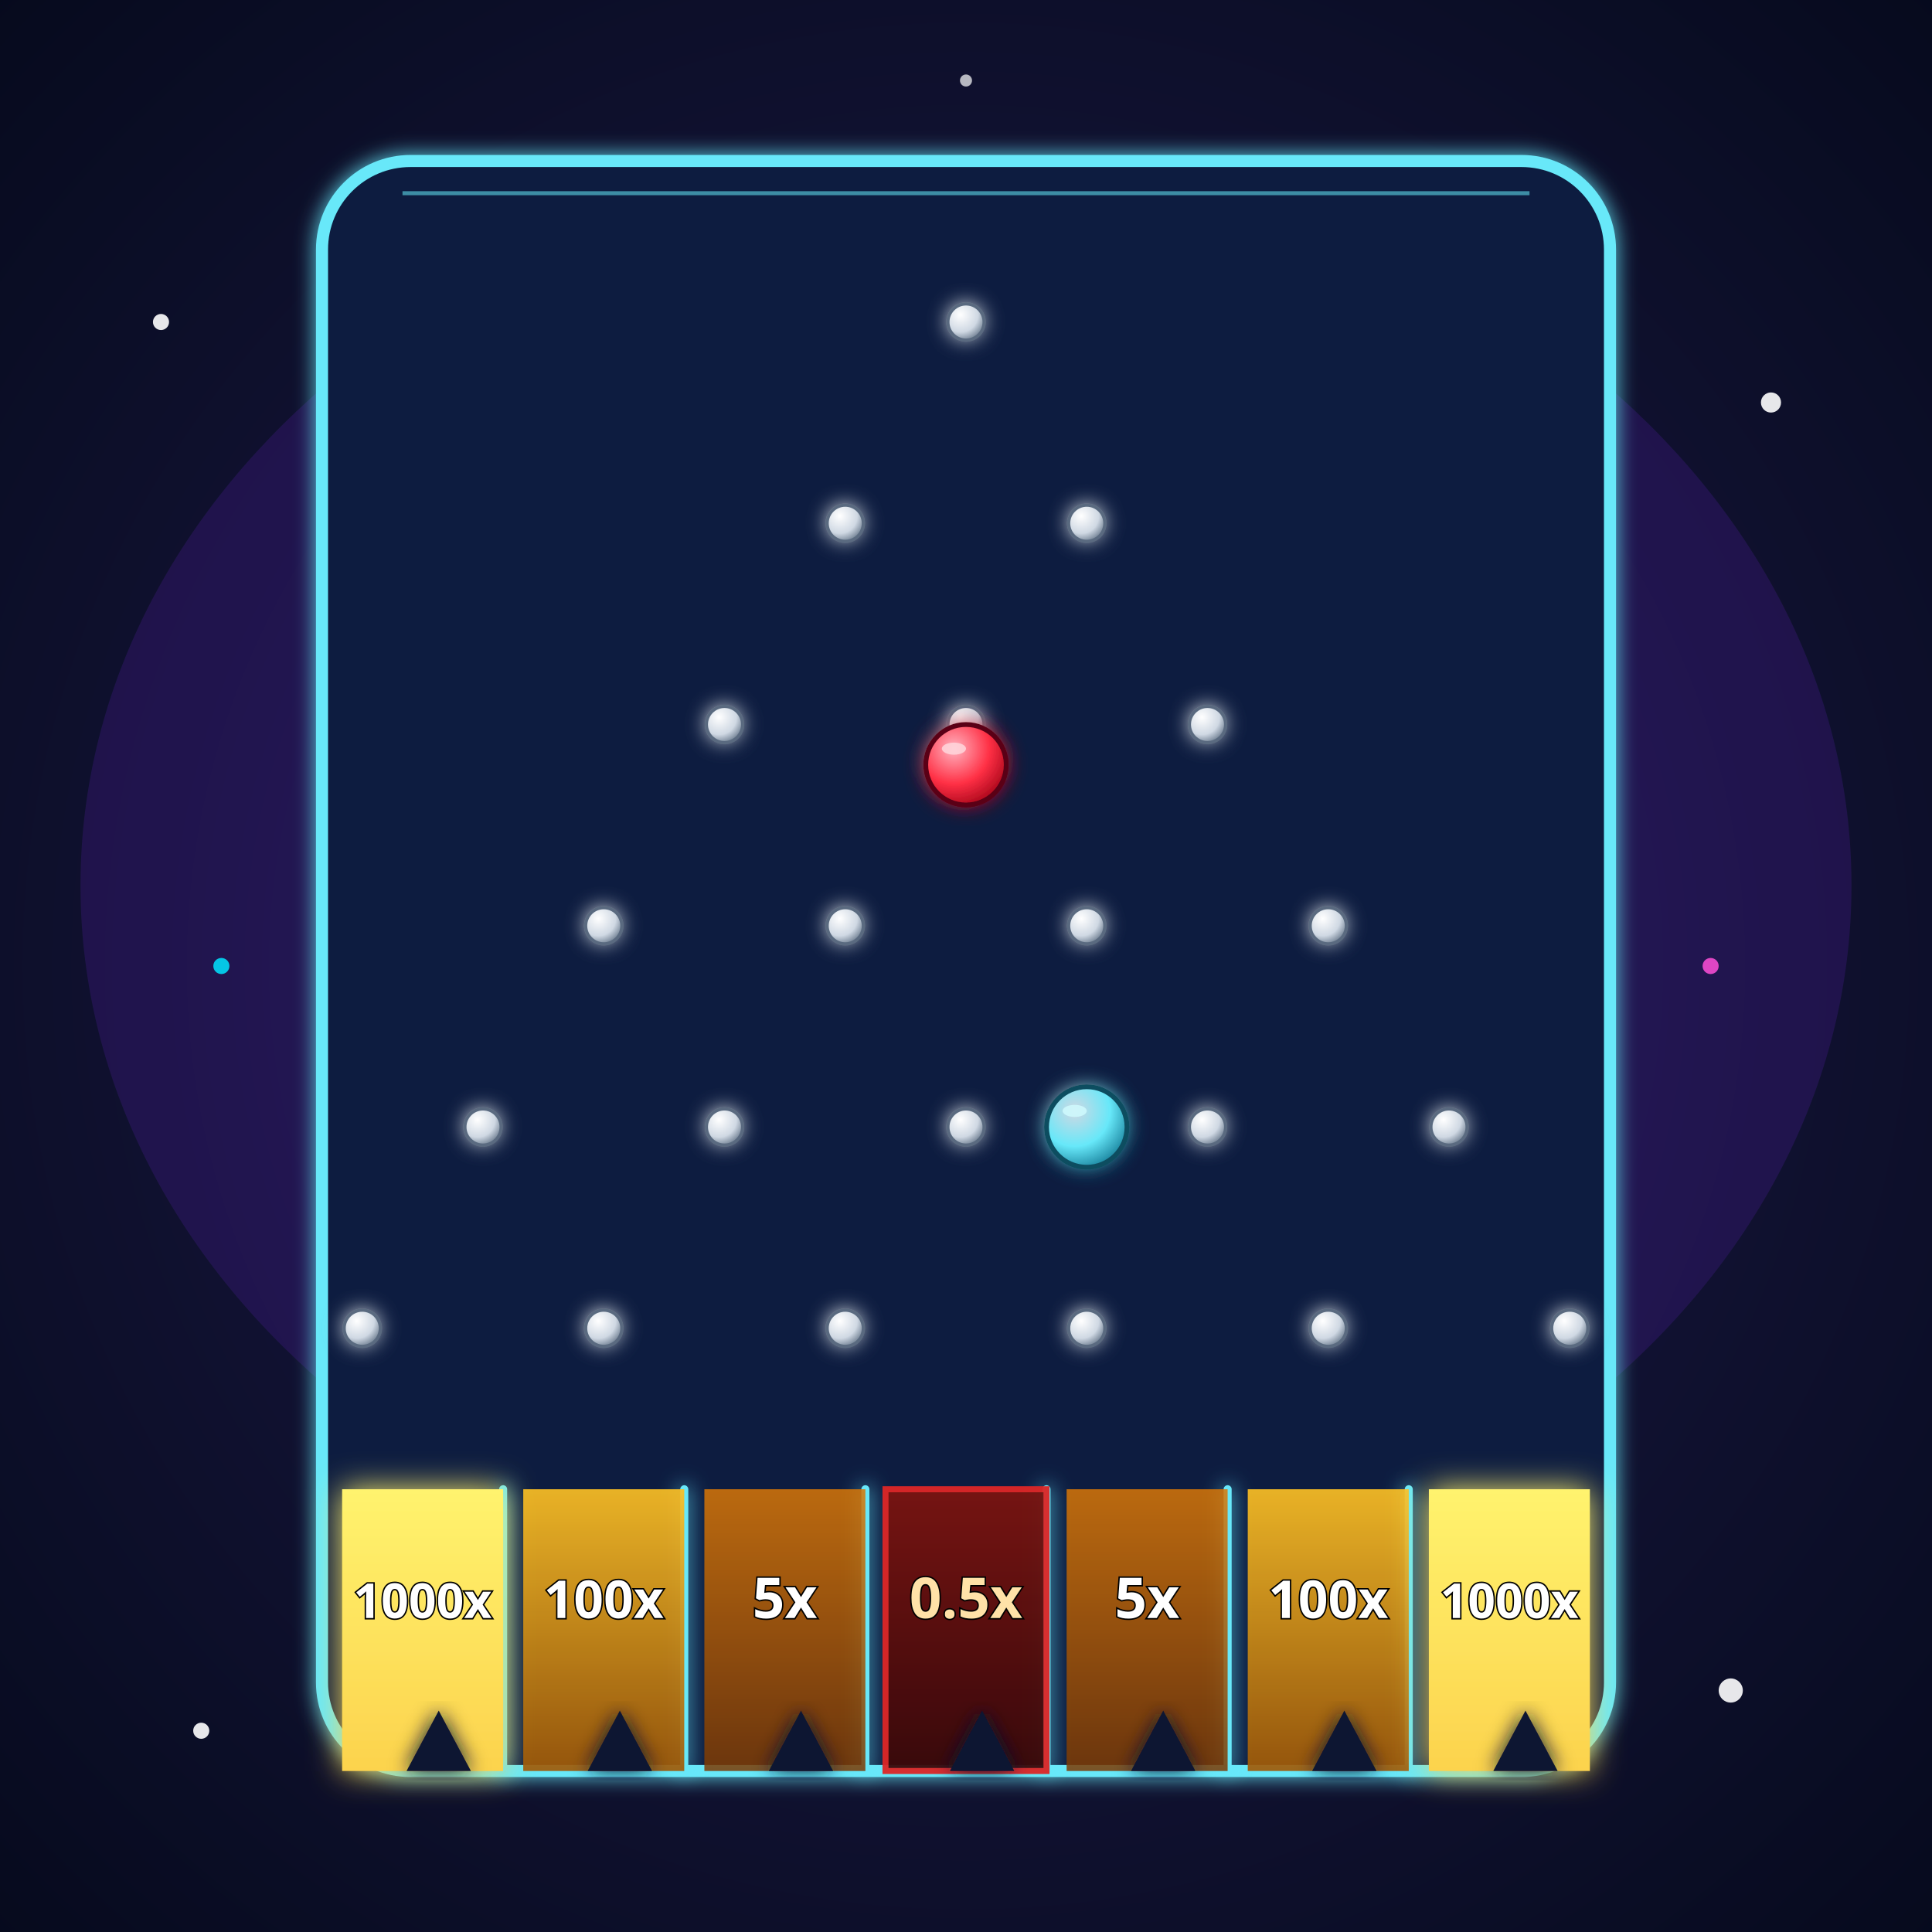
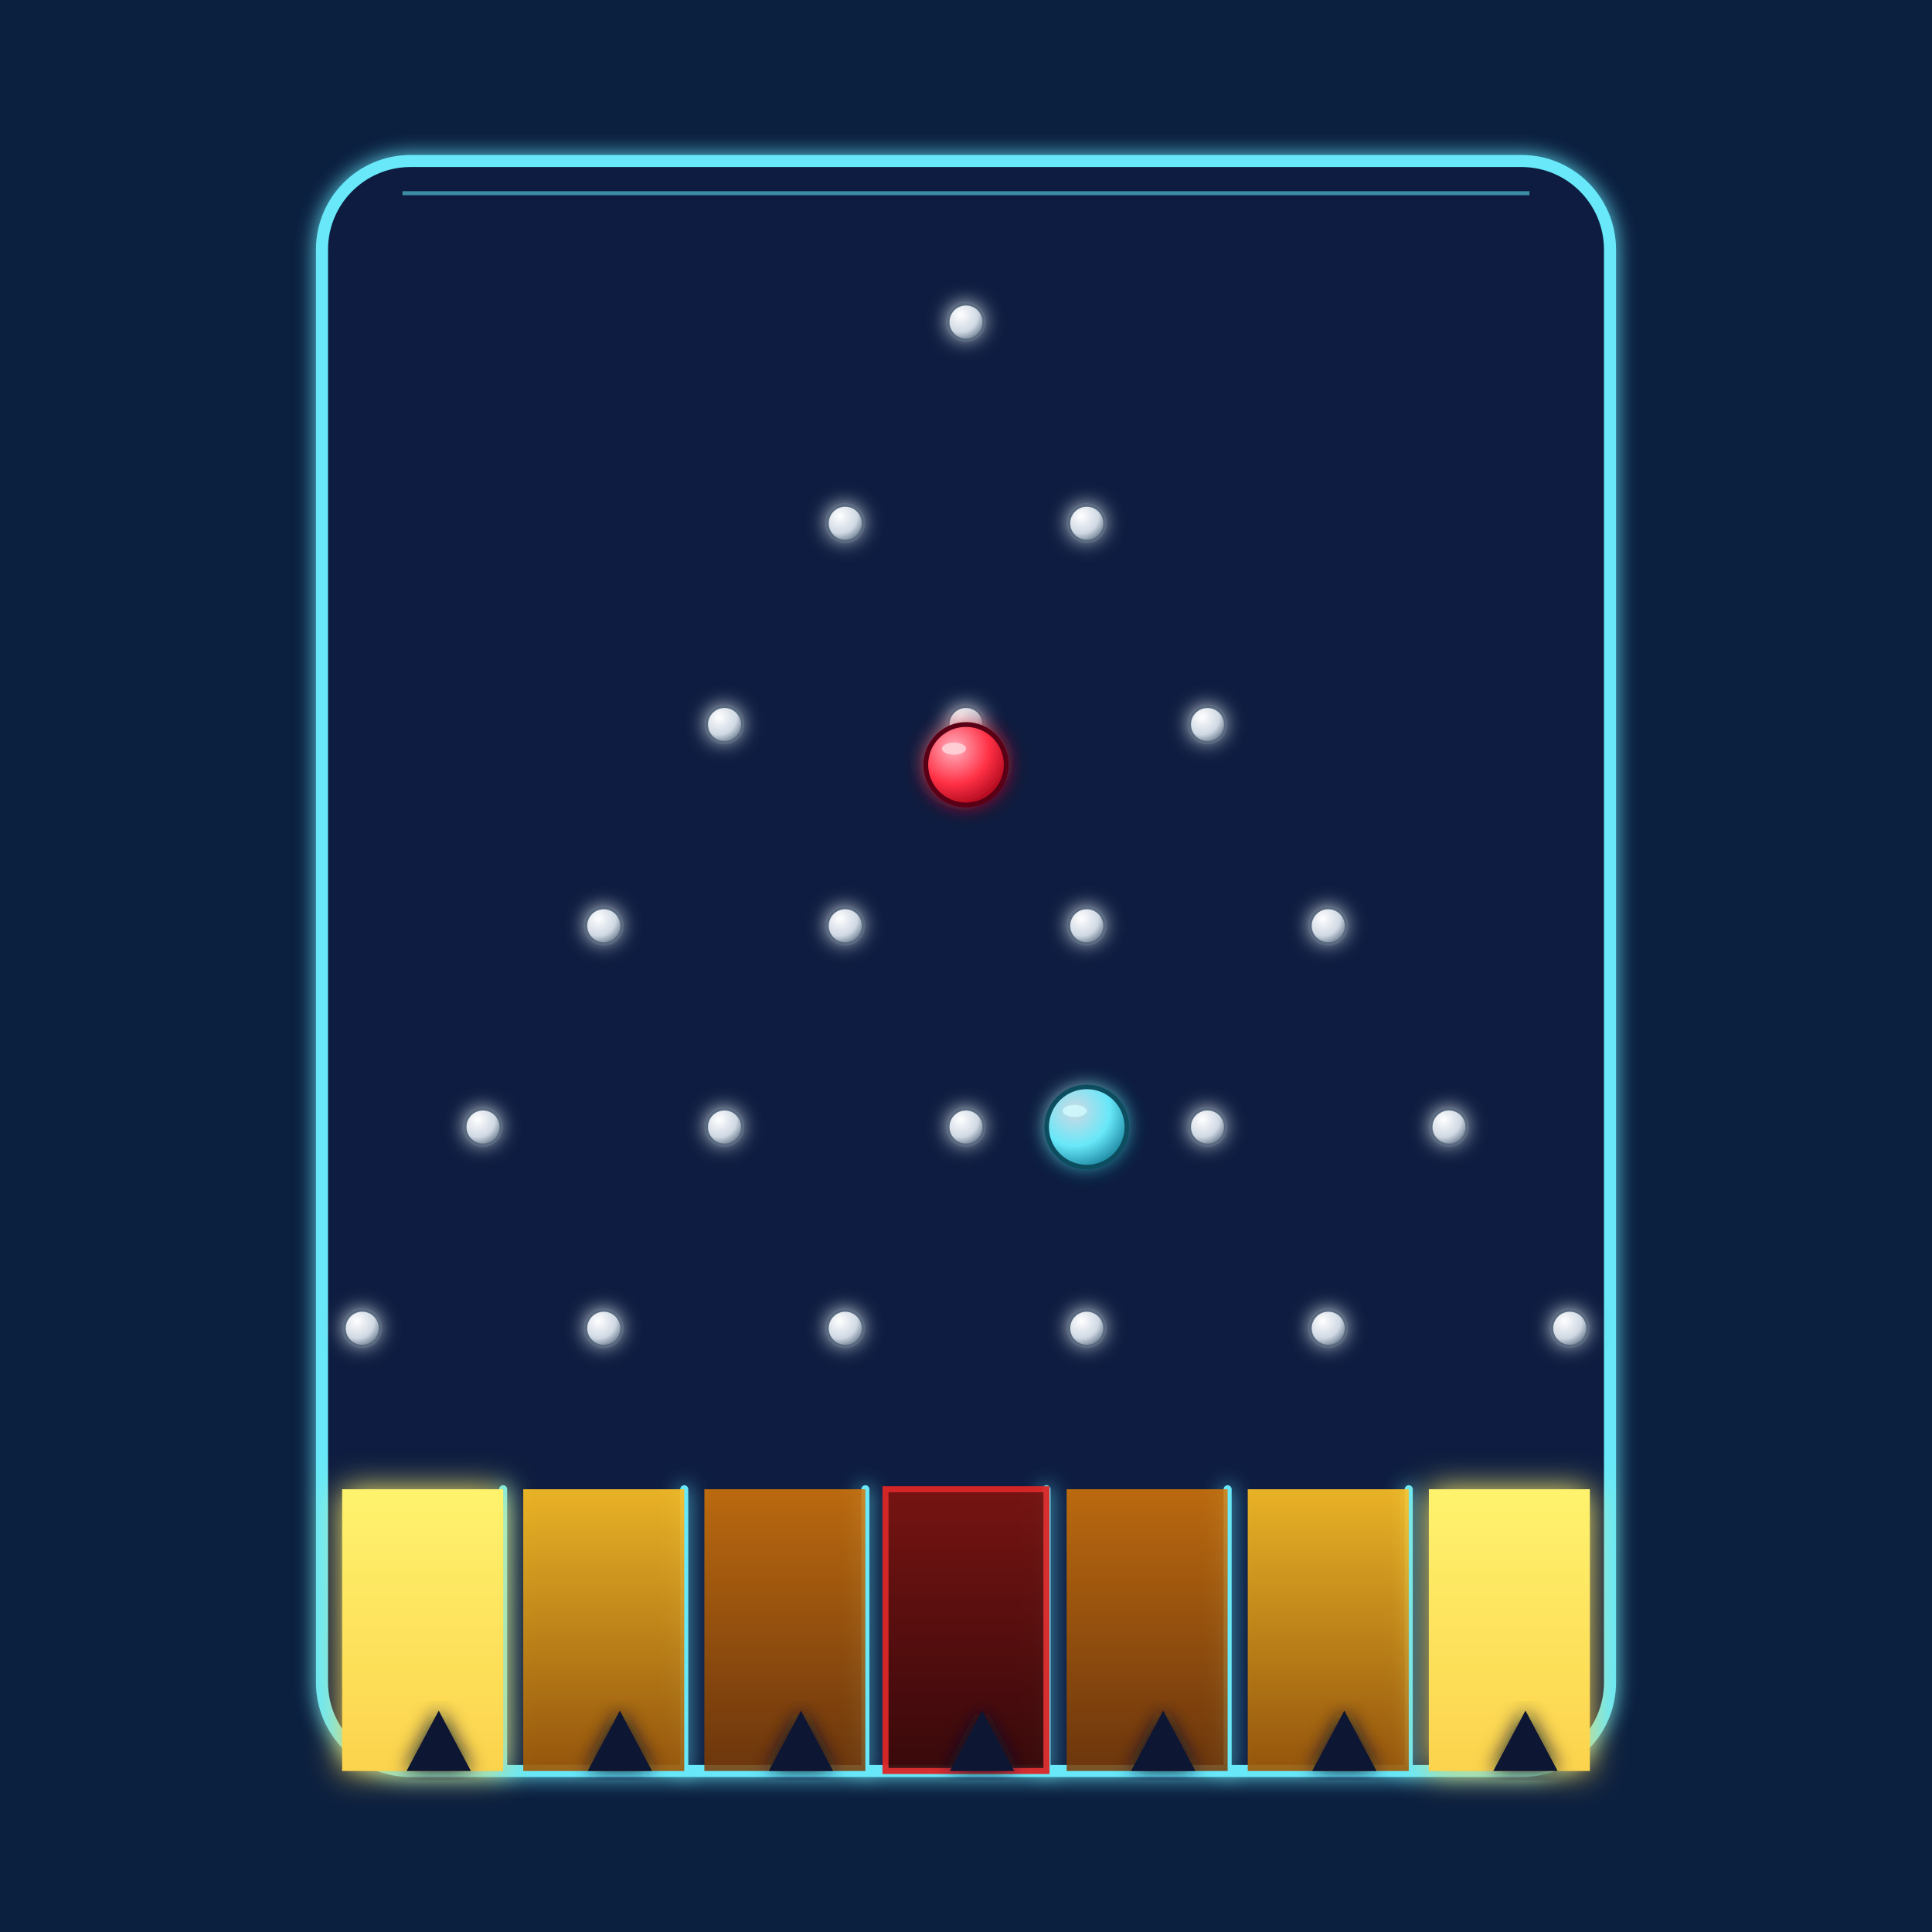
<svg xmlns="http://www.w3.org/2000/svg" viewBox="0 0 480 480" role="img" aria-label="Plinko — neon plinko board with circular pegs in a triangular layout and realistic high-edge / low-center multiplier slots">
  <defs>
    <filter id="neonGlow" x="-15%" y="-15%" width="130%" height="130%">
      <feGaussianBlur in="SourceGraphic" stdDeviation="2.5" result="glow" />
      <feMerge>
        <feMergeNode in="glow" />
        <feMergeNode in="SourceGraphic" />
      </feMerge>
    </filter>
    <filter id="bigGlow" x="-30%" y="-30%" width="160%" height="160%">
      <feGaussianBlur in="SourceGraphic" stdDeviation="4" result="glow" />
      <feMerge>
        <feMergeNode in="glow" />
        <feMergeNode in="SourceGraphic" />
      </feMerge>
    </filter>
    <radialGradient id="bg" cx="50%" cy="50%" r="80%">
      <stop offset="0%" stop-color="#1e1b4b" />
      <stop offset="100%" stop-color="#030817" />
    </radialGradient>
    <linearGradient id="slotLow" x1="0" y1="0" x2="0" y2="1">
      <stop offset="0%" stop-color="#7a1410" />
      <stop offset="100%" stop-color="#3a0808" />
    </linearGradient>
    <linearGradient id="slotMid" x1="0" y1="0" x2="0" y2="1">
      <stop offset="0%" stop-color="#d97706" />
      <stop offset="100%" stop-color="#7c3a04" />
    </linearGradient>
    <linearGradient id="slotHigh" x1="0" y1="0" x2="0" y2="1">
      <stop offset="0%" stop-color="#fbbf24" />
      <stop offset="100%" stop-color="#a05a08" />
    </linearGradient>
    <linearGradient id="slotMax" x1="0" y1="0" x2="0" y2="1">
      <stop offset="0%" stop-color="#fff36e" />
      <stop offset="100%" stop-color="#fcd34d" />
    </linearGradient>
    <radialGradient id="pegChrome" cx="35%" cy="30%" r="80%">
      <stop offset="0%" stop-color="#ffffff" />
      <stop offset="60%" stop-color="#cfd8e3" />
      <stop offset="100%" stop-color="#5a6b80" />
    </radialGradient>
    <radialGradient id="redBall" cx="35%" cy="30%" r="80%">
      <stop offset="0%" stop-color="#ffb3c0" />
      <stop offset="55%" stop-color="#ff3045" />
      <stop offset="100%" stop-color="#9c0014" />
    </radialGradient>
    <radialGradient id="cyanBall" cx="35%" cy="30%" r="80%">
      <stop offset="0%" stop-color="#cfd8e3" />
      <stop offset="55%" stop-color="#67e8f9" />
      <stop offset="100%" stop-color="#0e7490" />
    </radialGradient>
  </defs>
-   <rect width="480" height="480" fill="url(#bg)" />
-   <ellipse cx="240" cy="220" rx="220" ry="180" fill="#5b21b6" opacity="0.22" />
-   <g fill="#ffffff">
-     <circle cx="40" cy="80" r="2" opacity="0.9" />
-     <circle cx="440" cy="100" r="2.5" opacity="0.9" />
-     <circle cx="50" cy="430" r="2" opacity="0.9" />
-     <circle cx="430" cy="420" r="3" opacity="0.9" />
-     <circle cx="240" cy="20" r="1.5" opacity="0.7" />
-     <circle cx="55" cy="240" r="2" fill="#00e5ff" opacity="0.85" />
-     <circle cx="425" cy="240" r="2" fill="#ff4fd8" opacity="0.85" />
-   </g>
+   <rect width="480" height="480" fill="#0b1f3f" />
  <g filter="url(#neonGlow)">
    <rect x="80" y="40" width="320" height="400" rx="22" fill="#0c1e3f" stroke="#67e8f9" stroke-width="3" />
    <line x1="100" y1="48" x2="380" y2="48" stroke="#67e8f9" stroke-width="1" opacity="0.55" />
  </g>
  <g filter="url(#neonGlow)" fill="url(#pegChrome)" stroke="#5a6b80" stroke-width="0.8">
    <circle cx="240" cy="80" r="4.5" />
    <circle cx="210" cy="130" r="4.5" />
    <circle cx="270" cy="130" r="4.5" />
    <circle cx="180" cy="180" r="4.5" />
    <circle cx="240" cy="180" r="4.5" />
    <circle cx="300" cy="180" r="4.5" />
    <circle cx="150" cy="230" r="4.5" />
    <circle cx="210" cy="230" r="4.5" />
    <circle cx="270" cy="230" r="4.5" />
    <circle cx="330" cy="230" r="4.5" />
    <circle cx="120" cy="280" r="4.5" />
    <circle cx="180" cy="280" r="4.5" />
    <circle cx="240" cy="280" r="4.5" />
    <circle cx="300" cy="280" r="4.5" />
    <circle cx="360" cy="280" r="4.5" />
    <circle cx="90" cy="330" r="4.5" />
    <circle cx="150" cy="330" r="4.5" />
    <circle cx="210" cy="330" r="4.5" />
    <circle cx="270" cy="330" r="4.5" />
    <circle cx="330" cy="330" r="4.5" />
    <circle cx="390" cy="330" r="4.5" />
  </g>
  <g filter="url(#neonGlow)">
    <circle cx="240" cy="190" r="10" fill="url(#redBall)" stroke="#5a0014" stroke-width="1.2" />
    <ellipse cx="237" cy="186" rx="3" ry="1.5" fill="#ffd6dc" opacity="0.85" />
    <circle cx="270" cy="280" r="10" fill="url(#cyanBall)" stroke="#0e4d60" stroke-width="1.2" />
    <ellipse cx="267" cy="276" rx="3" ry="1.5" fill="#cffafe" opacity="0.85" />
  </g>
  <g stroke="#67e8f9" stroke-width="2" stroke-linecap="round" filter="url(#neonGlow)">
    <line x1="125" y1="370" x2="125" y2="440" />
    <line x1="170" y1="370" x2="170" y2="440" />
    <line x1="215" y1="370" x2="215" y2="440" />
    <line x1="260" y1="370" x2="260" y2="440" />
    <line x1="305" y1="370" x2="305" y2="440" />
    <line x1="350" y1="370" x2="350" y2="440" />
  </g>
  <rect x="85" y="370" width="40" height="70" fill="url(#slotMax)" filter="url(#bigGlow)" />
  <rect x="130" y="370" width="40" height="70" fill="url(#slotHigh)" opacity="0.92" />
  <rect x="175" y="370" width="40" height="70" fill="url(#slotMid)" opacity="0.85" />
  <rect x="220" y="370" width="40" height="70" fill="url(#slotLow)" opacity="0.95" stroke="#dc2626" stroke-width="1.5" />
  <rect x="265" y="370" width="40" height="70" fill="url(#slotMid)" opacity="0.85" />
  <rect x="310" y="370" width="40" height="70" fill="url(#slotHigh)" opacity="0.92" />
  <rect x="355" y="370" width="40" height="70" fill="url(#slotMax)" filter="url(#bigGlow)" />
-   <g font-family="system-ui, sans-serif" font-weight="900" text-anchor="middle" fill="#ffffff" paint-order="stroke fill" stroke="#000000" stroke-width="0.7">
-     <text x="105" y="402" font-size="12">1000x</text>
-     <text x="150" y="402" font-size="13">100x</text>
-     <text x="195" y="402" font-size="14">5x</text>
-     <text x="240" y="402" font-size="14" fill="#ffe2a8">0.5x</text>
-     <text x="285" y="402" font-size="14">5x</text>
-     <text x="330" y="402" font-size="13">100x</text>
-     <text x="375" y="402" font-size="12">1000x</text>
-   </g>
  <g fill="#0a1733" filter="url(#neonGlow)">
    <polygon points="109,425 101,440 117,440" />
    <polygon points="154,425 146,440 162,440" />
    <polygon points="199,425 191,440 207,440" />
    <polygon points="244,425 236,440 252,440" />
    <polygon points="289,425 281,440 297,440" />
    <polygon points="334,425 326,440 342,440" />
    <polygon points="379,425 371,440 387,440" />
  </g>
</svg>
